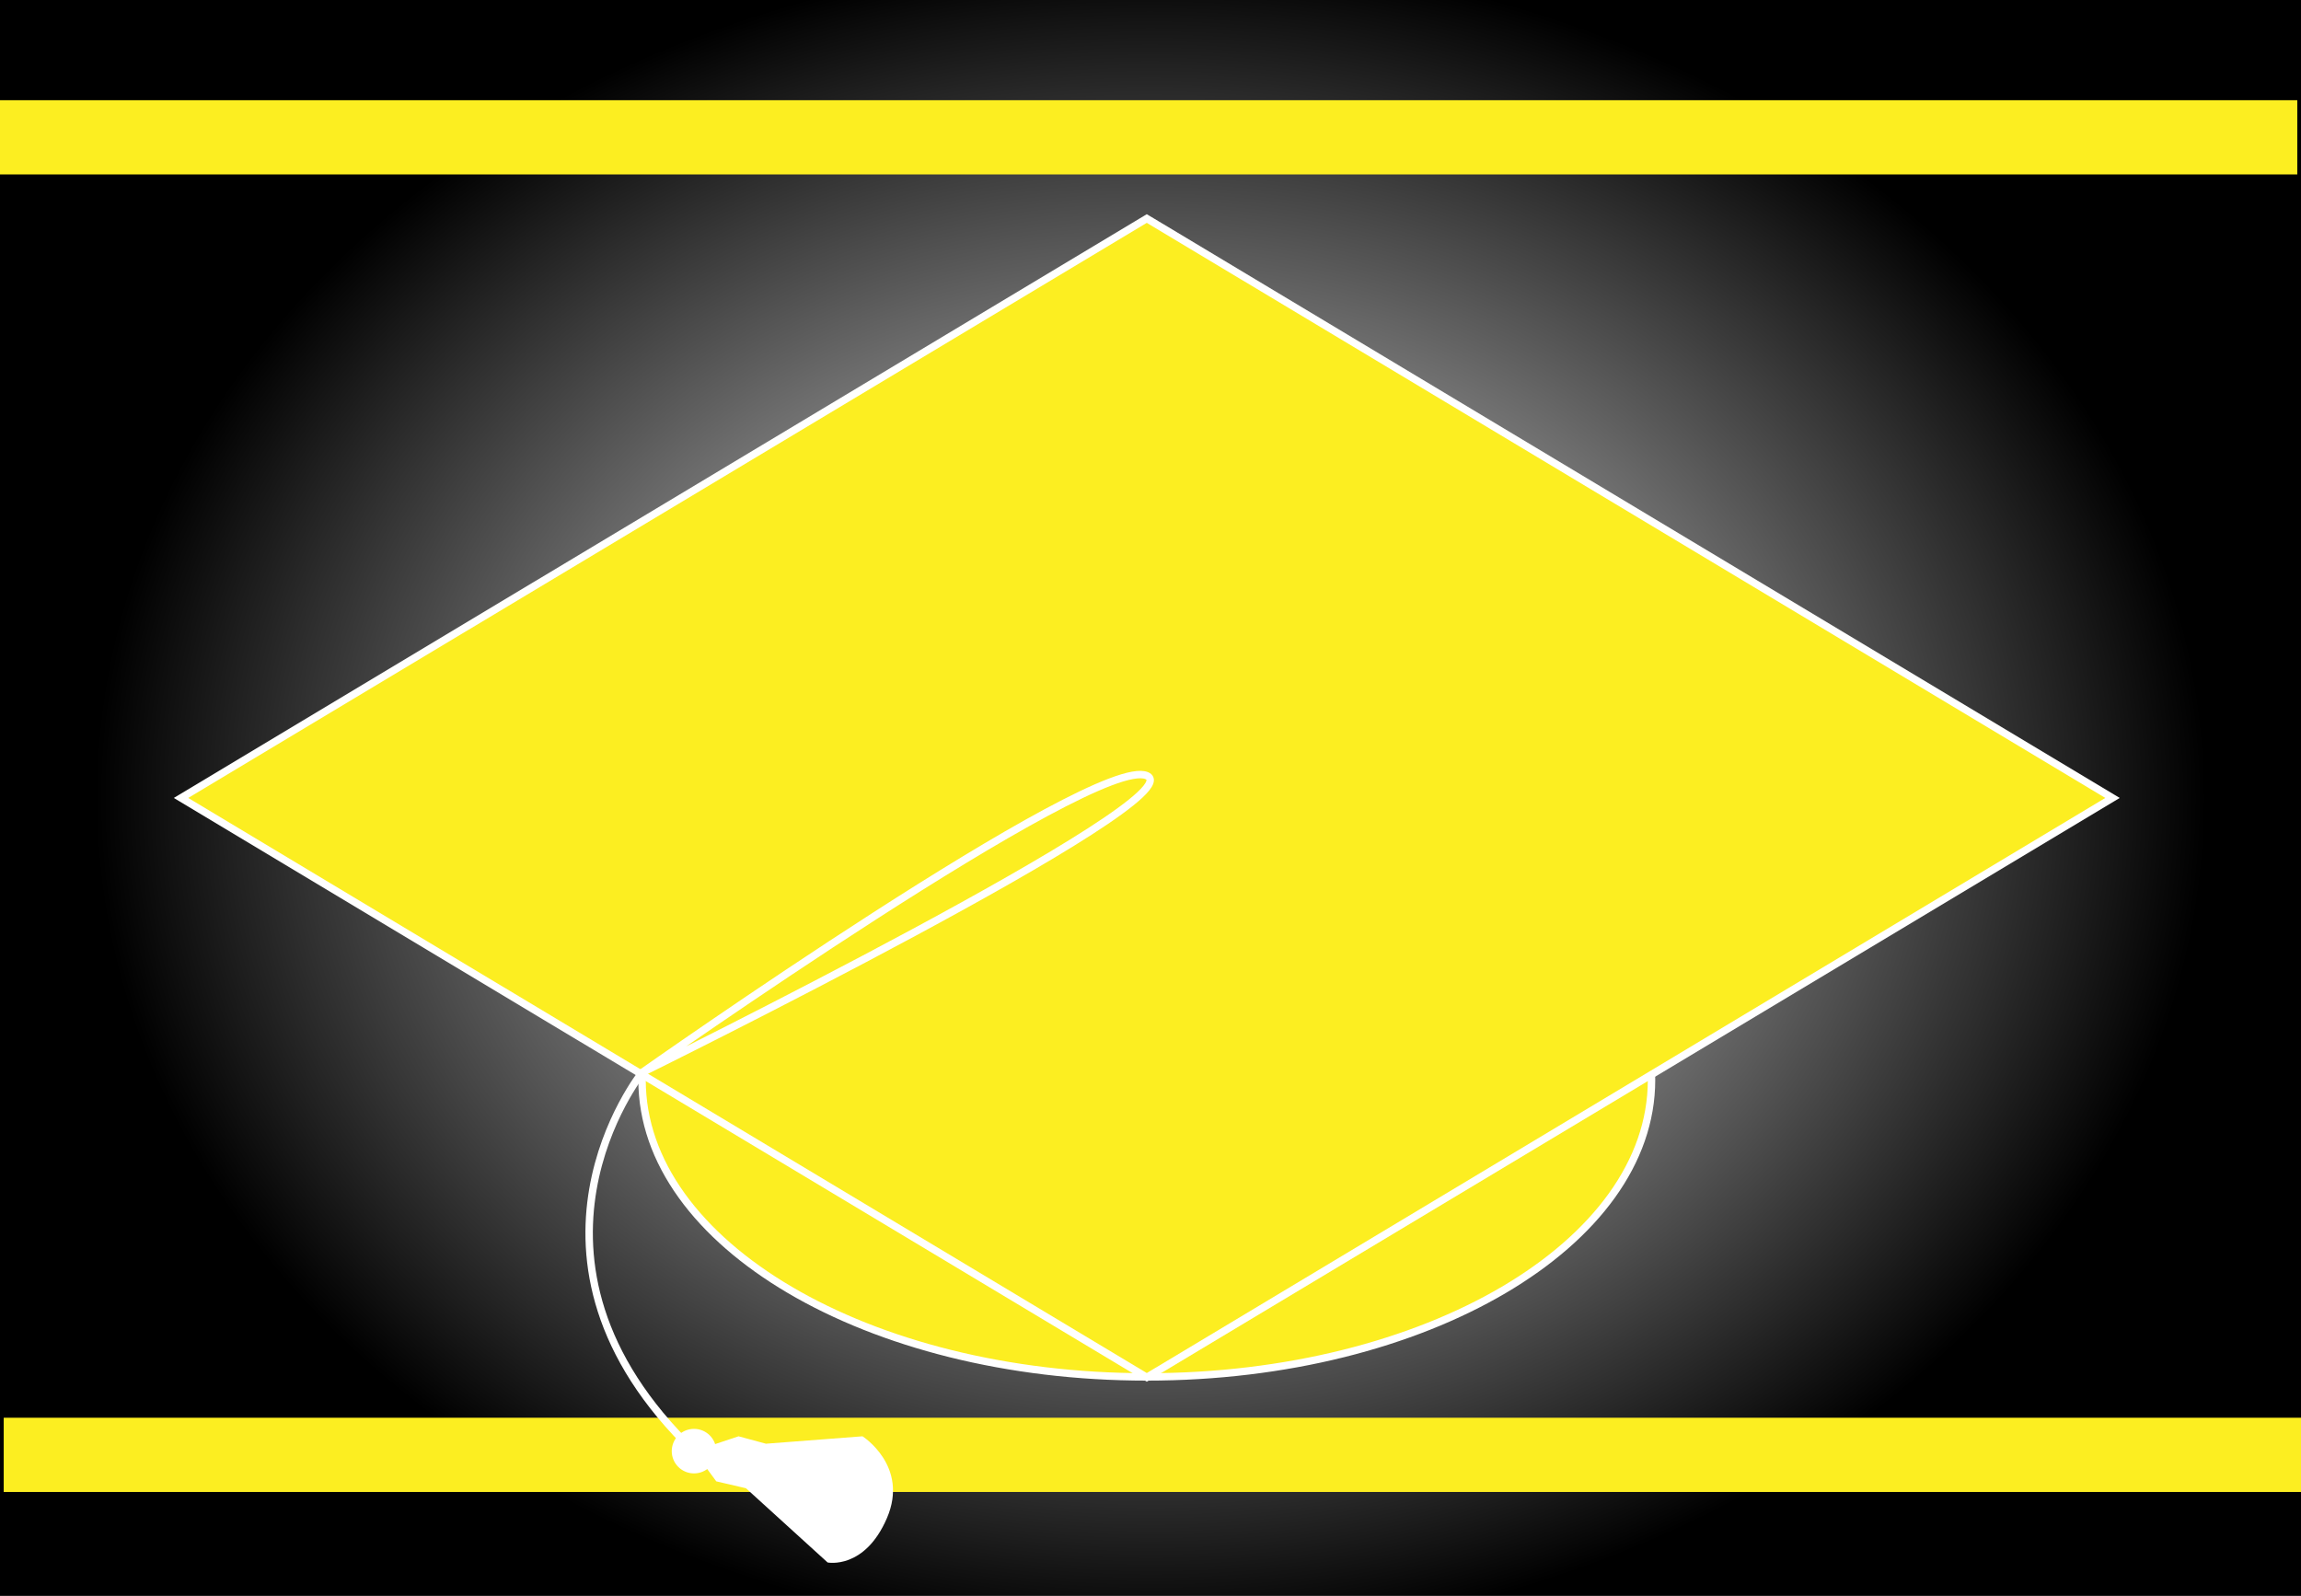
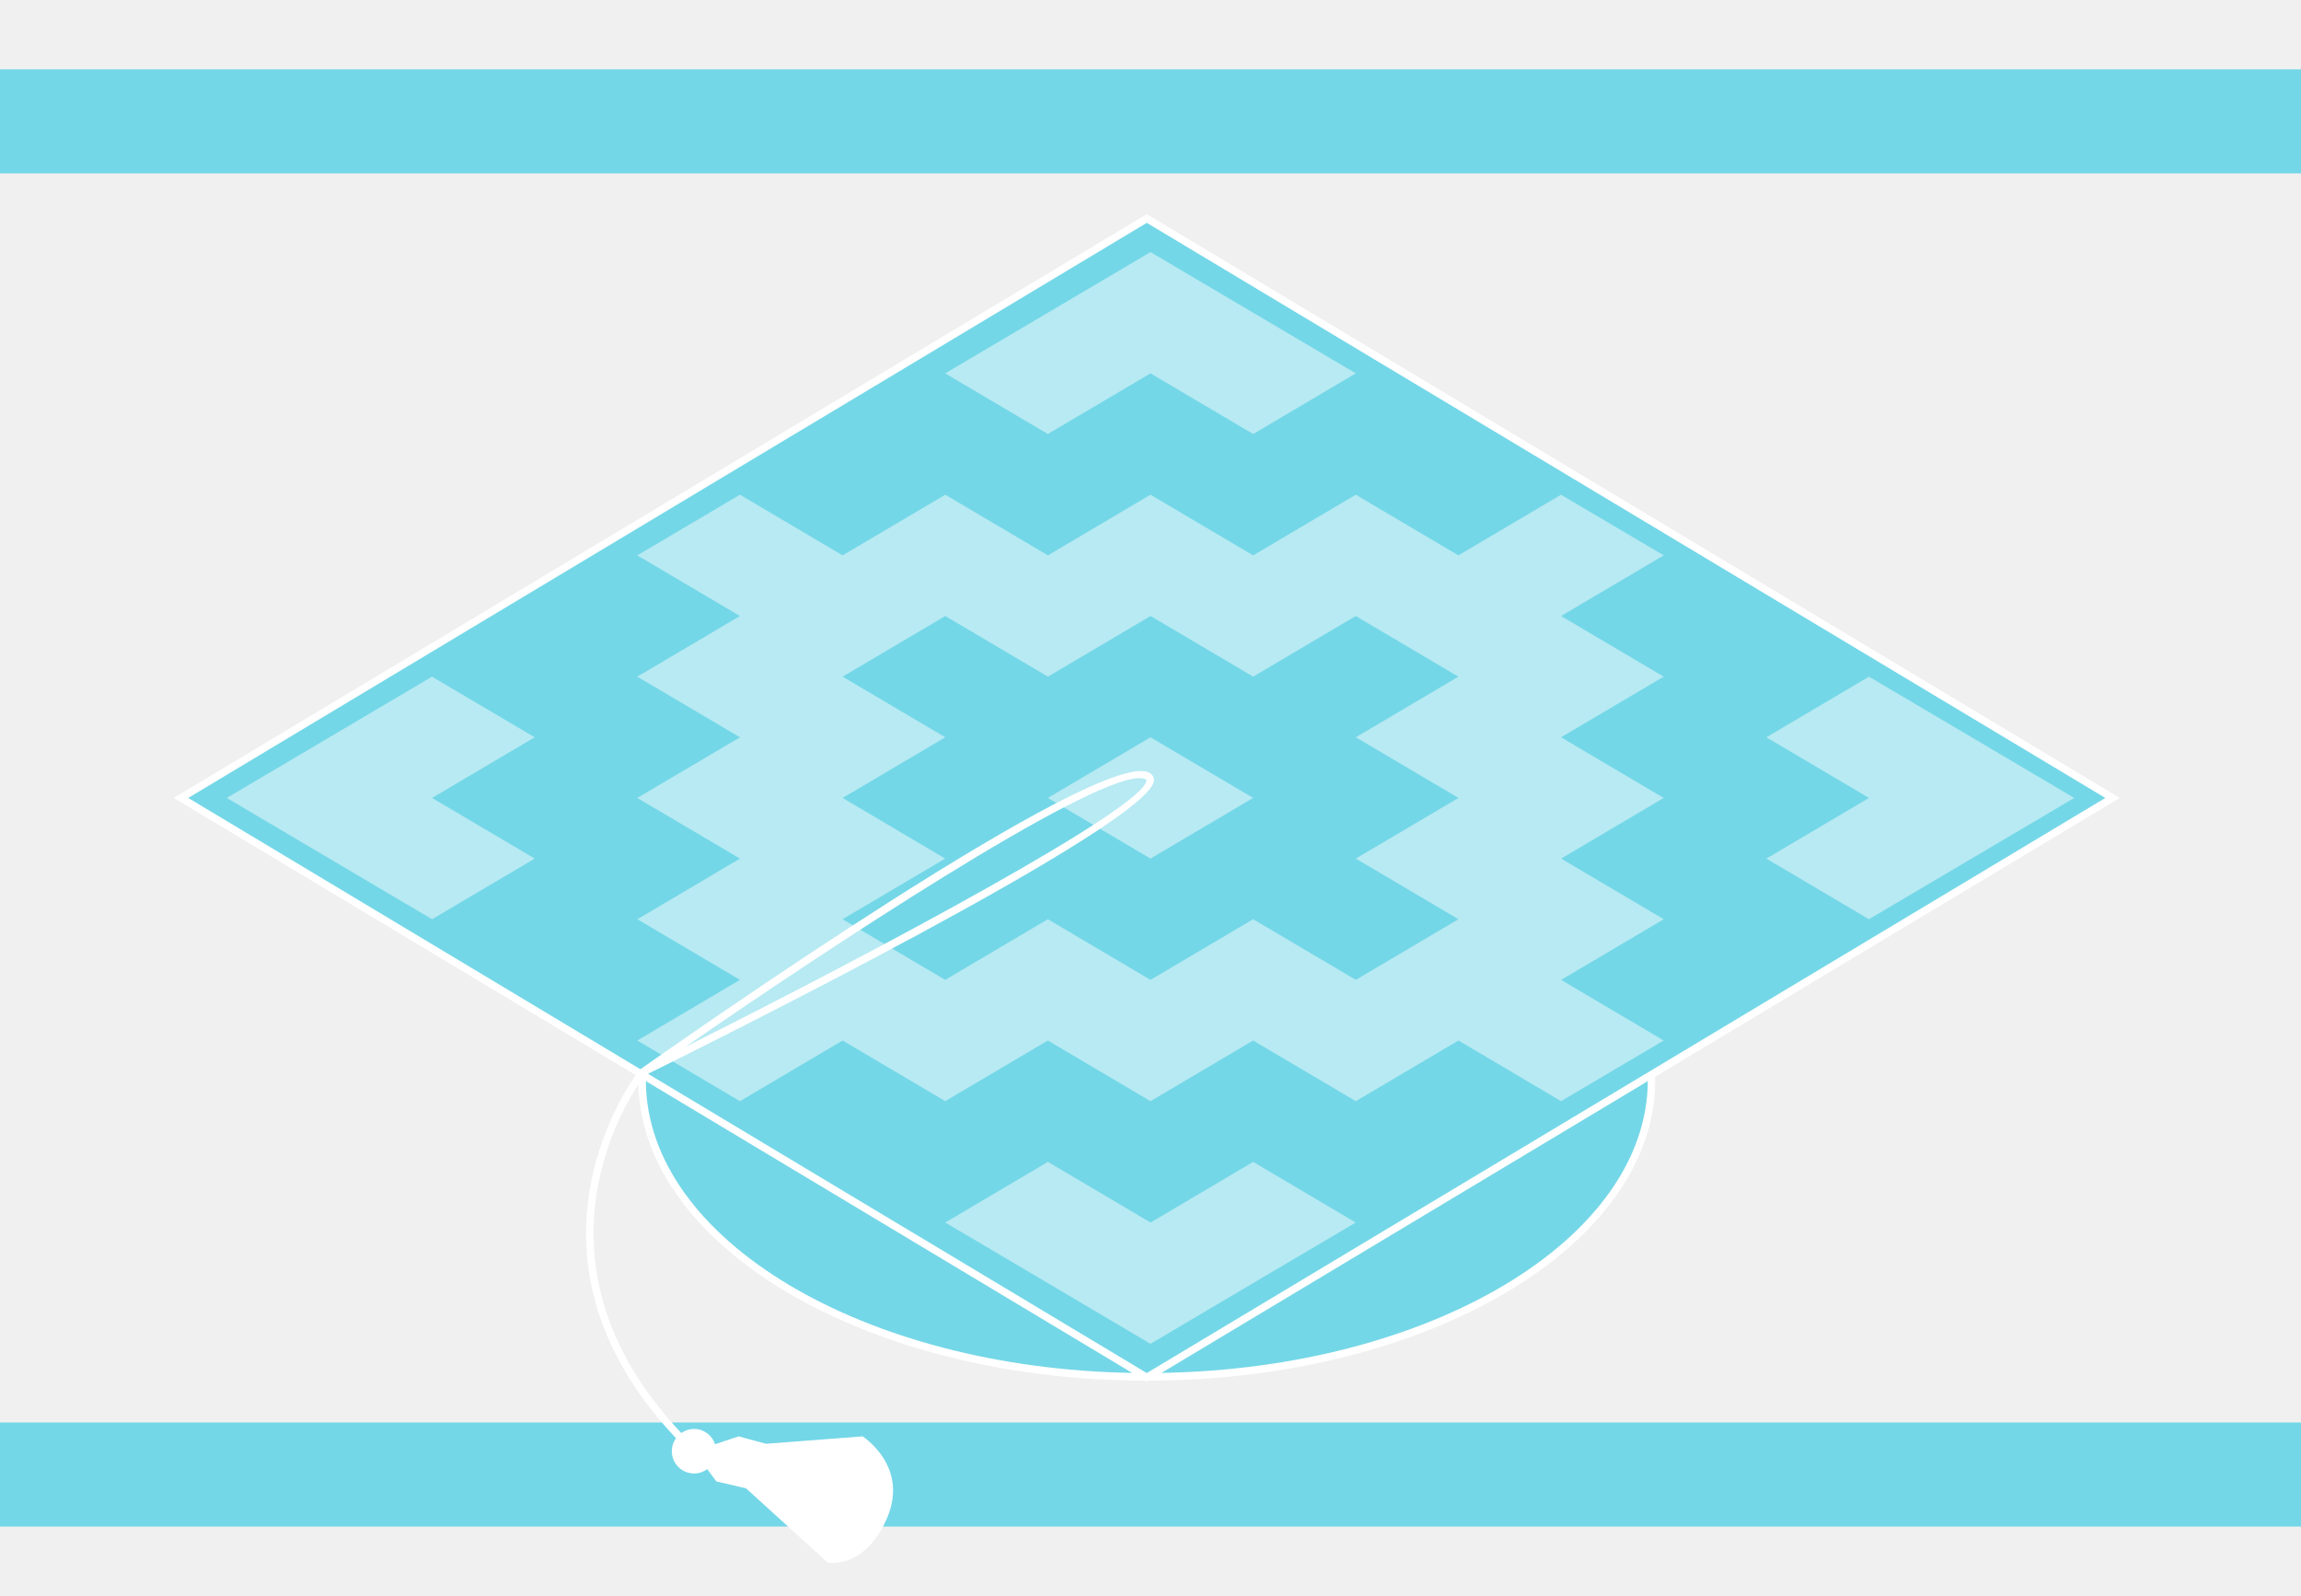
<svg xmlns="http://www.w3.org/2000/svg" width="310" height="215" viewBox="0 0 310 215">
  <style type="text/css">
- 	.st0{fill:url(#SVGID_1_);}
- 	.st1{fill:#FCEE21;}
- 	.st2{fill:#FCEE21;stroke:#FFFFFF;stroke-miterlimit:10;}
- 	.st3{fill:none;stroke:#FFFFFF;stroke-miterlimit:10;}
- 	.st4{fill:#FFFFFF;}
+ 	.st0{fill:#74D7E7;}
+ 	.st1{fill:#B7EAF3;}
+ 	.st2{fill:#FFFFFF;}
</style>
+   <path class="st0" d="M310,23.36H0V9.34h310V23.36z M310,205.66H0v-14.02h310V205.66z" />
+   <path class="st0" d="M284.61,107.5L154.5,29.44L24.39,107.5l62.14,37.28c-0.01,0.24-0.03,0.48-0.03,0.72  c0,22.07,30.39,39.96,67.89,40l0.11,0.07l0.11-0.07c37.5-0.04,67.89-17.93,67.89-40c0-0.24-0.02-0.48-0.03-0.72L284.61,107.5z" />
  <g>
-     <radialGradient id="SVGID_1_" cx="155" cy="107.5" r="147.297" gradientTransform="matrix(1.0403 5.948249e-04 -4.758599e-04 0.8322 -6.1903 17.9447)" gradientUnits="userSpaceOnUse">
-       <stop offset="0" style="stop-color:#FFFFFF" />
-       <stop offset="0.928" style="stop-color:#000000" />
-     </radialGradient>
-     <rect class="st0" width="310" height="215" />
-     <path class="st1" d="M309.5,23.5H0v-10h309.5V23.5z M310,191H0.5v10H310V191z" />
-     <ellipse class="st2" cx="154.5" cy="145.5" rx="68" ry="40" />
-     <polygon class="st2" points="154.5,185.56 24.39,107.5 154.5,29.44 284.61,107.5  " />
-     <path class="st3" d="M86.5,144.5c0,0,61-43,68-40S86.5,144.5,86.5,144.5z" />
-     <path class="st3" d="M93.5,195.5c-27-26-7-51-7-51" />
-     <circle class="st4" cx="93.5" cy="195.5" r="3" />
-     <path class="st4" d="M93.5,195.5l6-2l3.69,1l13.01-1c0,0,6.3,4,3.3,11s-8,6-8,6l-11-10l-4-0.93L93.5,195.5z" />
+     <polygon class="st1" points="265.63,99.33 251.8,91.16 237.97,99.33 251.8,107.5 237.97,115.67 251.79,123.84 265.62,115.67    279.45,107.5  " />
+     <polygon class="st1" points="72.03,99.33 58.2,91.16 44.38,99.33 30.55,107.5 44.38,115.67 58.21,123.84 72.04,115.67 58.21,107.5     " />
+     <path class="st1" d="M210.32,115.67l13.82-8.17l-13.83-8.17l13.83-8.17l-13.83-8.17l13.83-8.17l-13.83-8.17l-13.83,8.17   l-13.82-8.17l-13.83,8.17L155,66.65l-13.82,8.17l-13.83-8.17l-13.83,8.17l-13.83-8.17l-13.83,8.17l13.83,8.17l-13.83,8.17   l13.83,8.17l-13.83,8.17l13.83,8.17l-13.82,8.17l13.82,8.17l-13.83,8.17l13.83,8.17l13.83-8.17l13.83,8.17l13.82-8.17l13.83,8.17   l13.83-8.17l13.83,8.17l13.83-8.17l13.82,8.17l13.83-8.17l-13.82-8.17l13.83-8.17L210.32,115.67z M182.66,132.01l-13.83-8.17   L155,132.01l-13.83-8.17l-13.83,8.17l-13.83-8.17l13.83-8.17l-13.82-8.17l13.83-8.17l-13.83-8.17l13.83-8.17l13.83,8.17l13.83-8.17   l13.82,8.17l13.82-8.17l13.83,8.17l-13.82,8.17l13.83,8.17l-13.83,8.17l13.83,8.17L182.66,132.01z" />
+     <polygon class="st1" points="155,50.3 168.83,58.47 182.66,50.3 168.83,42.13 155,33.96 141.17,42.13 127.34,50.3 141.17,58.47     " />
+     <polygon class="st1" points="155.01,164.7 141.18,156.53 127.35,164.7 141.18,172.87 155,181.04 168.83,172.86 182.65,164.7    168.83,156.53  " />
+     <polygon class="st1" points="141.17,107.5 155,115.67 168.83,107.5 155,99.33  " />
  </g>
+   <path class="st2" d="M285.58,107.5L154.76,29.01l-0.26-0.15L23.42,107.5l62.6,37.56c-0.01,0.15-0.02,0.29-0.02,0.44  c0,22.28,30.59,40.42,68.25,40.5l0.25,0.15l0.25-0.15c37.66-0.08,68.25-18.21,68.25-40.5c0-0.15-0.01-0.29-0.02-0.44L285.58,107.5z   M154.5,30.02l129.14,77.48L154.5,184.98L25.36,107.5L154.5,30.02z M87.01,145.65l65.52,39.31  C116.31,184.35,87.14,166.97,87.01,145.65z M156.48,184.96l65.52-39.31C221.86,166.97,192.69,184.35,156.48,184.96z" />
+   <path class="st2" d="M86.83,144.9c7.5-3.7,68.79-34.13,68.64-39.83c-0.01-0.26-0.12-0.75-0.76-1.03  c-7.06-3.02-62.22,35.63-68.49,40.05l0.2,0.34l-0.3-0.24c-0.2,0.25-18.91,24.3,4.96,49.57c-0.36,0.49-0.57,1.09-0.57,1.75  c0,1.66,1.34,3,3,3c0.67,0,1.28-0.22,1.77-0.59l1.23,1.66l4,0.93l11,10c0,0,5,1,8-6s-3.3-11-3.3-11l-13.01,1l-3.69-1l-3.17,1.06  c-0.4-1.19-1.51-2.06-2.83-2.06c-0.64,0-1.23,0.2-1.72,0.55C69.24,169.16,85.65,146.45,86.83,144.9z M153.52,104.83  c0.31,0,0.57,0.04,0.78,0.13c0.16,0.07,0.16,0.11,0.16,0.13c0.09,3.55-35.84,22.78-62.13,35.95  C111.12,128.05,146.25,104.83,153.52,104.83z" />
</svg>
